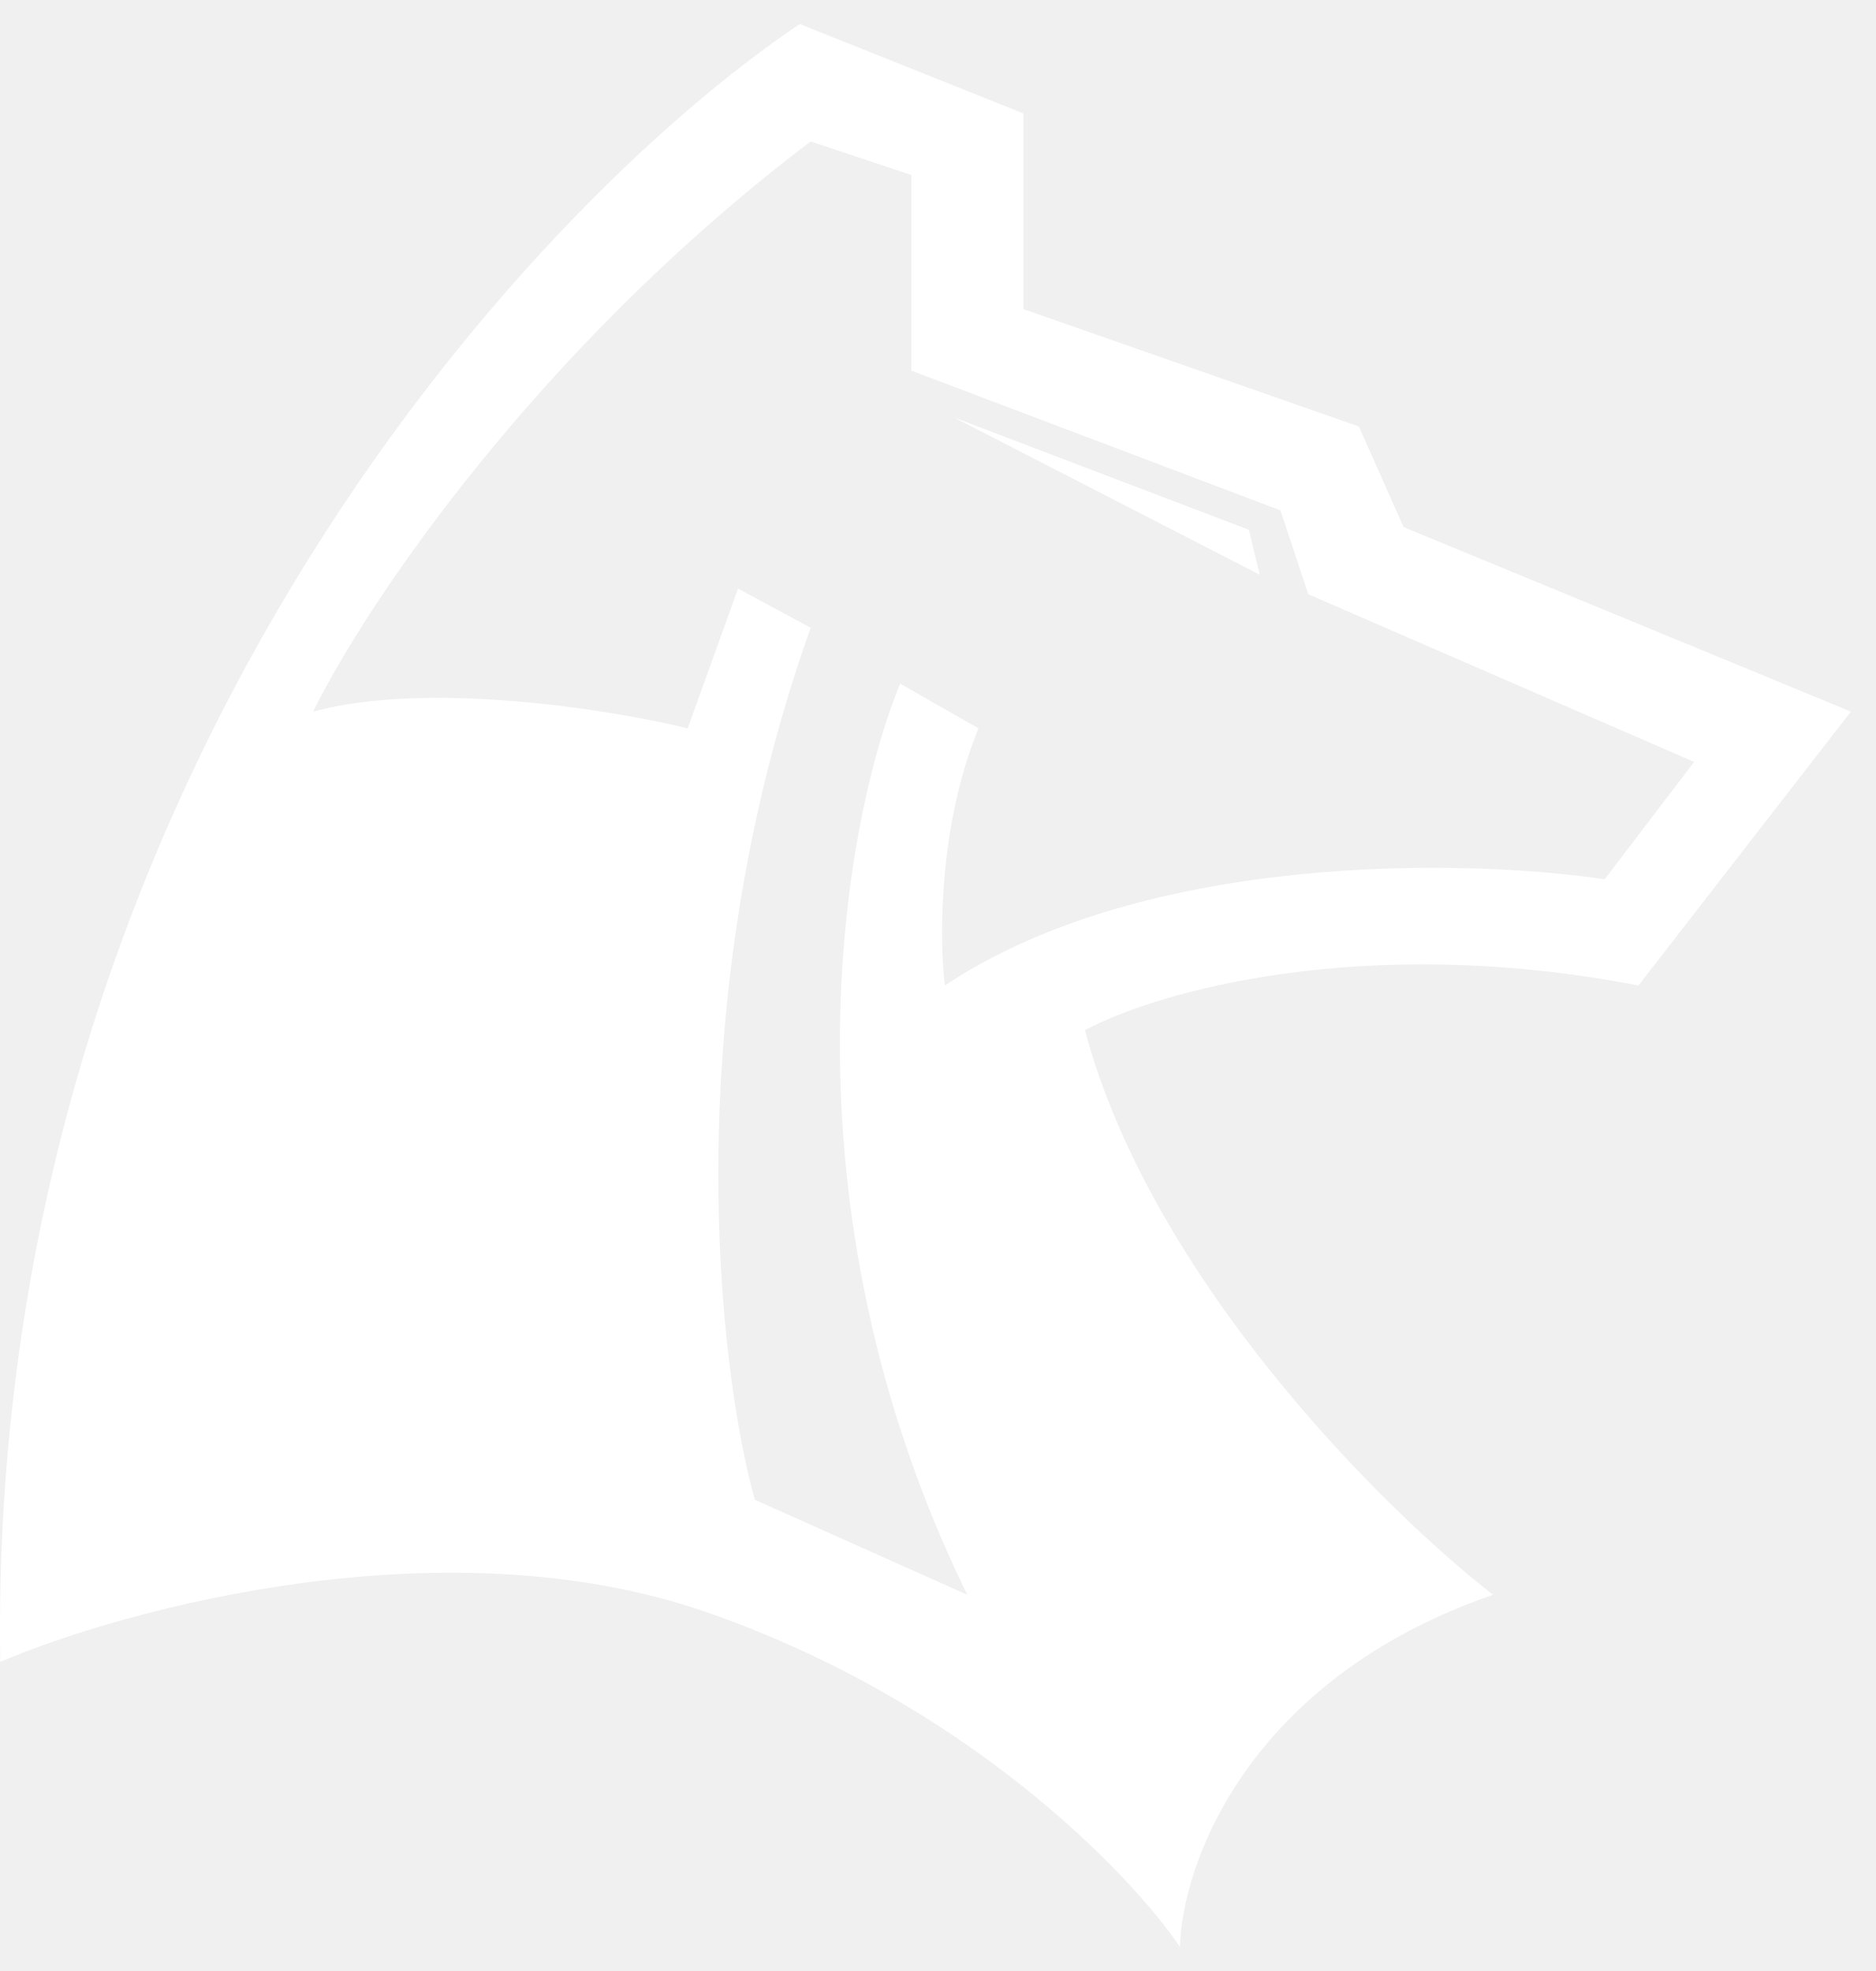
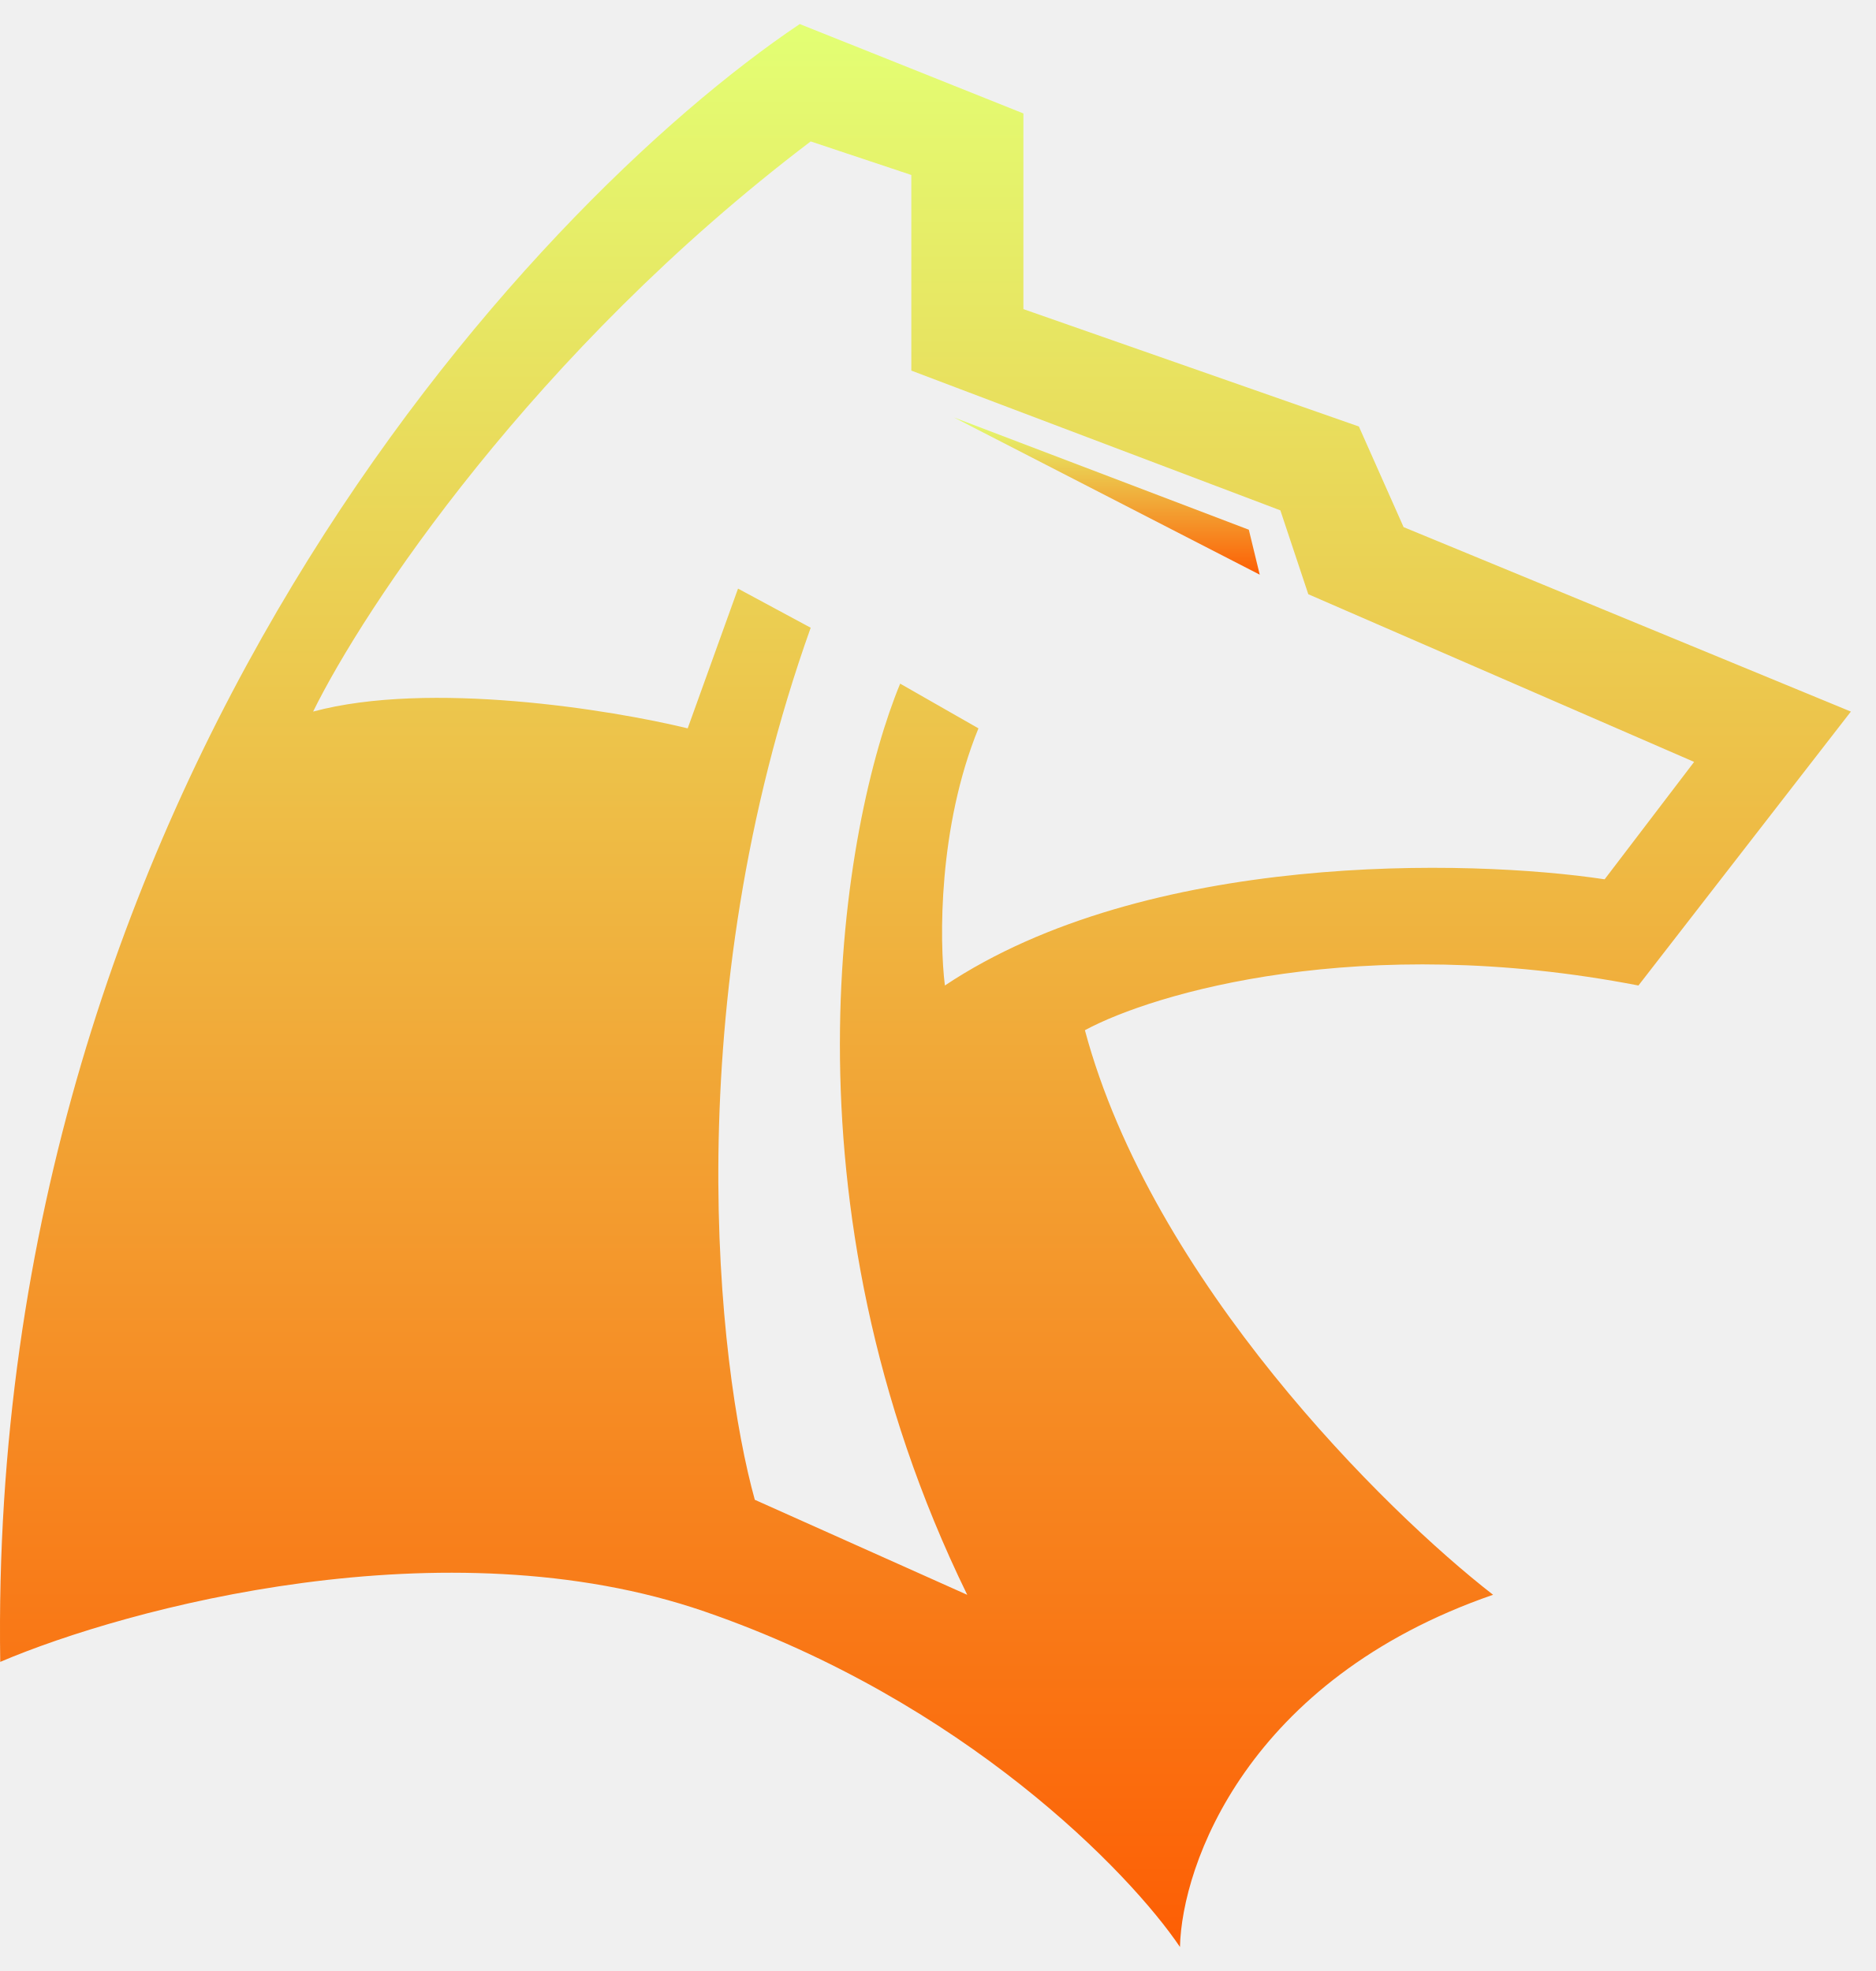
<svg xmlns="http://www.w3.org/2000/svg" width="39" height="41" viewBox="0 0 39 41" fill="none">
-   <path fill-rule="evenodd" clip-rule="evenodd" d="M0.005 34.57C2.641 33.446 9.261 31.663 14.656 33.523C20.052 35.384 23.494 38.95 24.54 40.5C24.579 38.795 25.935 34.942 31.052 33.174C28.804 31.43 23.959 26.64 22.563 21.43C23.997 20.655 28.307 19.384 34.075 20.5L38.493 14.802L29.191 10.965L28.261 8.872L21.284 6.43V2.36L16.633 0.5C10.974 4.298 -0.274 16.43 0.005 34.57ZM6.512 14.802C7.558 12.671 11.093 7.314 16.86 2.942L18.953 3.64V7.709L26.628 10.616L27.209 12.361L35.233 15.849L33.372 18.291C30.543 17.864 23.837 17.709 19.651 20.5C19.535 19.57 19.512 17.198 20.349 15.151L18.721 14.221C17.519 17.128 16.116 24.988 20.116 33.174L15.698 31.198C14.922 28.407 14.07 20.872 16.86 13.058L15.349 12.244L14.302 15.151C12.713 14.764 8.93 14.151 6.512 14.802Z" fill="white" />
-   <path d="M25.972 11.02L19.836 8.682L26.199 11.955L25.972 11.02Z" fill="white" />
+   <path fill-rule="evenodd" clip-rule="evenodd" d="M0.005 34.57C2.641 33.446 9.261 31.663 14.656 33.523C20.052 35.384 23.494 38.95 24.54 40.5C24.579 38.795 25.935 34.942 31.052 33.174C28.804 31.43 23.959 26.64 22.563 21.43C23.997 20.655 28.307 19.384 34.075 20.5L38.493 14.802L29.191 10.965L28.261 8.872L21.284 6.43V2.36L16.633 0.5C10.974 4.298 -0.274 16.43 0.005 34.57ZM6.512 14.802C7.558 12.671 11.093 7.314 16.86 2.942L18.953 3.64V7.709L26.628 10.616L27.209 12.361L35.233 15.849L33.372 18.291C30.543 17.864 23.837 17.709 19.651 20.5C19.535 19.57 19.512 17.198 20.349 15.151L18.721 14.221C17.519 17.128 16.116 24.988 20.116 33.175L15.698 31.198C14.922 28.407 14.07 20.872 16.86 13.058L15.349 12.244L14.302 15.151C12.713 14.764 8.93 14.151 6.512 14.802Z" fill="url(#paint0_linear_952_980)" />
+   <path d="M25.972 11.019L19.836 8.682L26.199 11.954L25.972 11.019Z" fill="url(#paint1_linear_952_980)" />
+   <defs>
+     <linearGradient id="paint0_linear_952_980" x1="19.247" y1="0.5" x2="19.247" y2="40.5" gradientUnits="userSpaceOnUse">
+       <stop stop-color="#E3FF74" />
+       <stop offset="1" stop-color="#FD5E04" />
+     </linearGradient>
+     <linearGradient id="paint1_linear_952_980" x1="23.017" y1="8.682" x2="23.017" y2="11.954" gradientUnits="userSpaceOnUse">
+       <stop stop-color="#E3FF74" />
+       <stop offset="1" stop-color="#FD5E04" />
+     </linearGradient>
+   </defs>
</svg>
